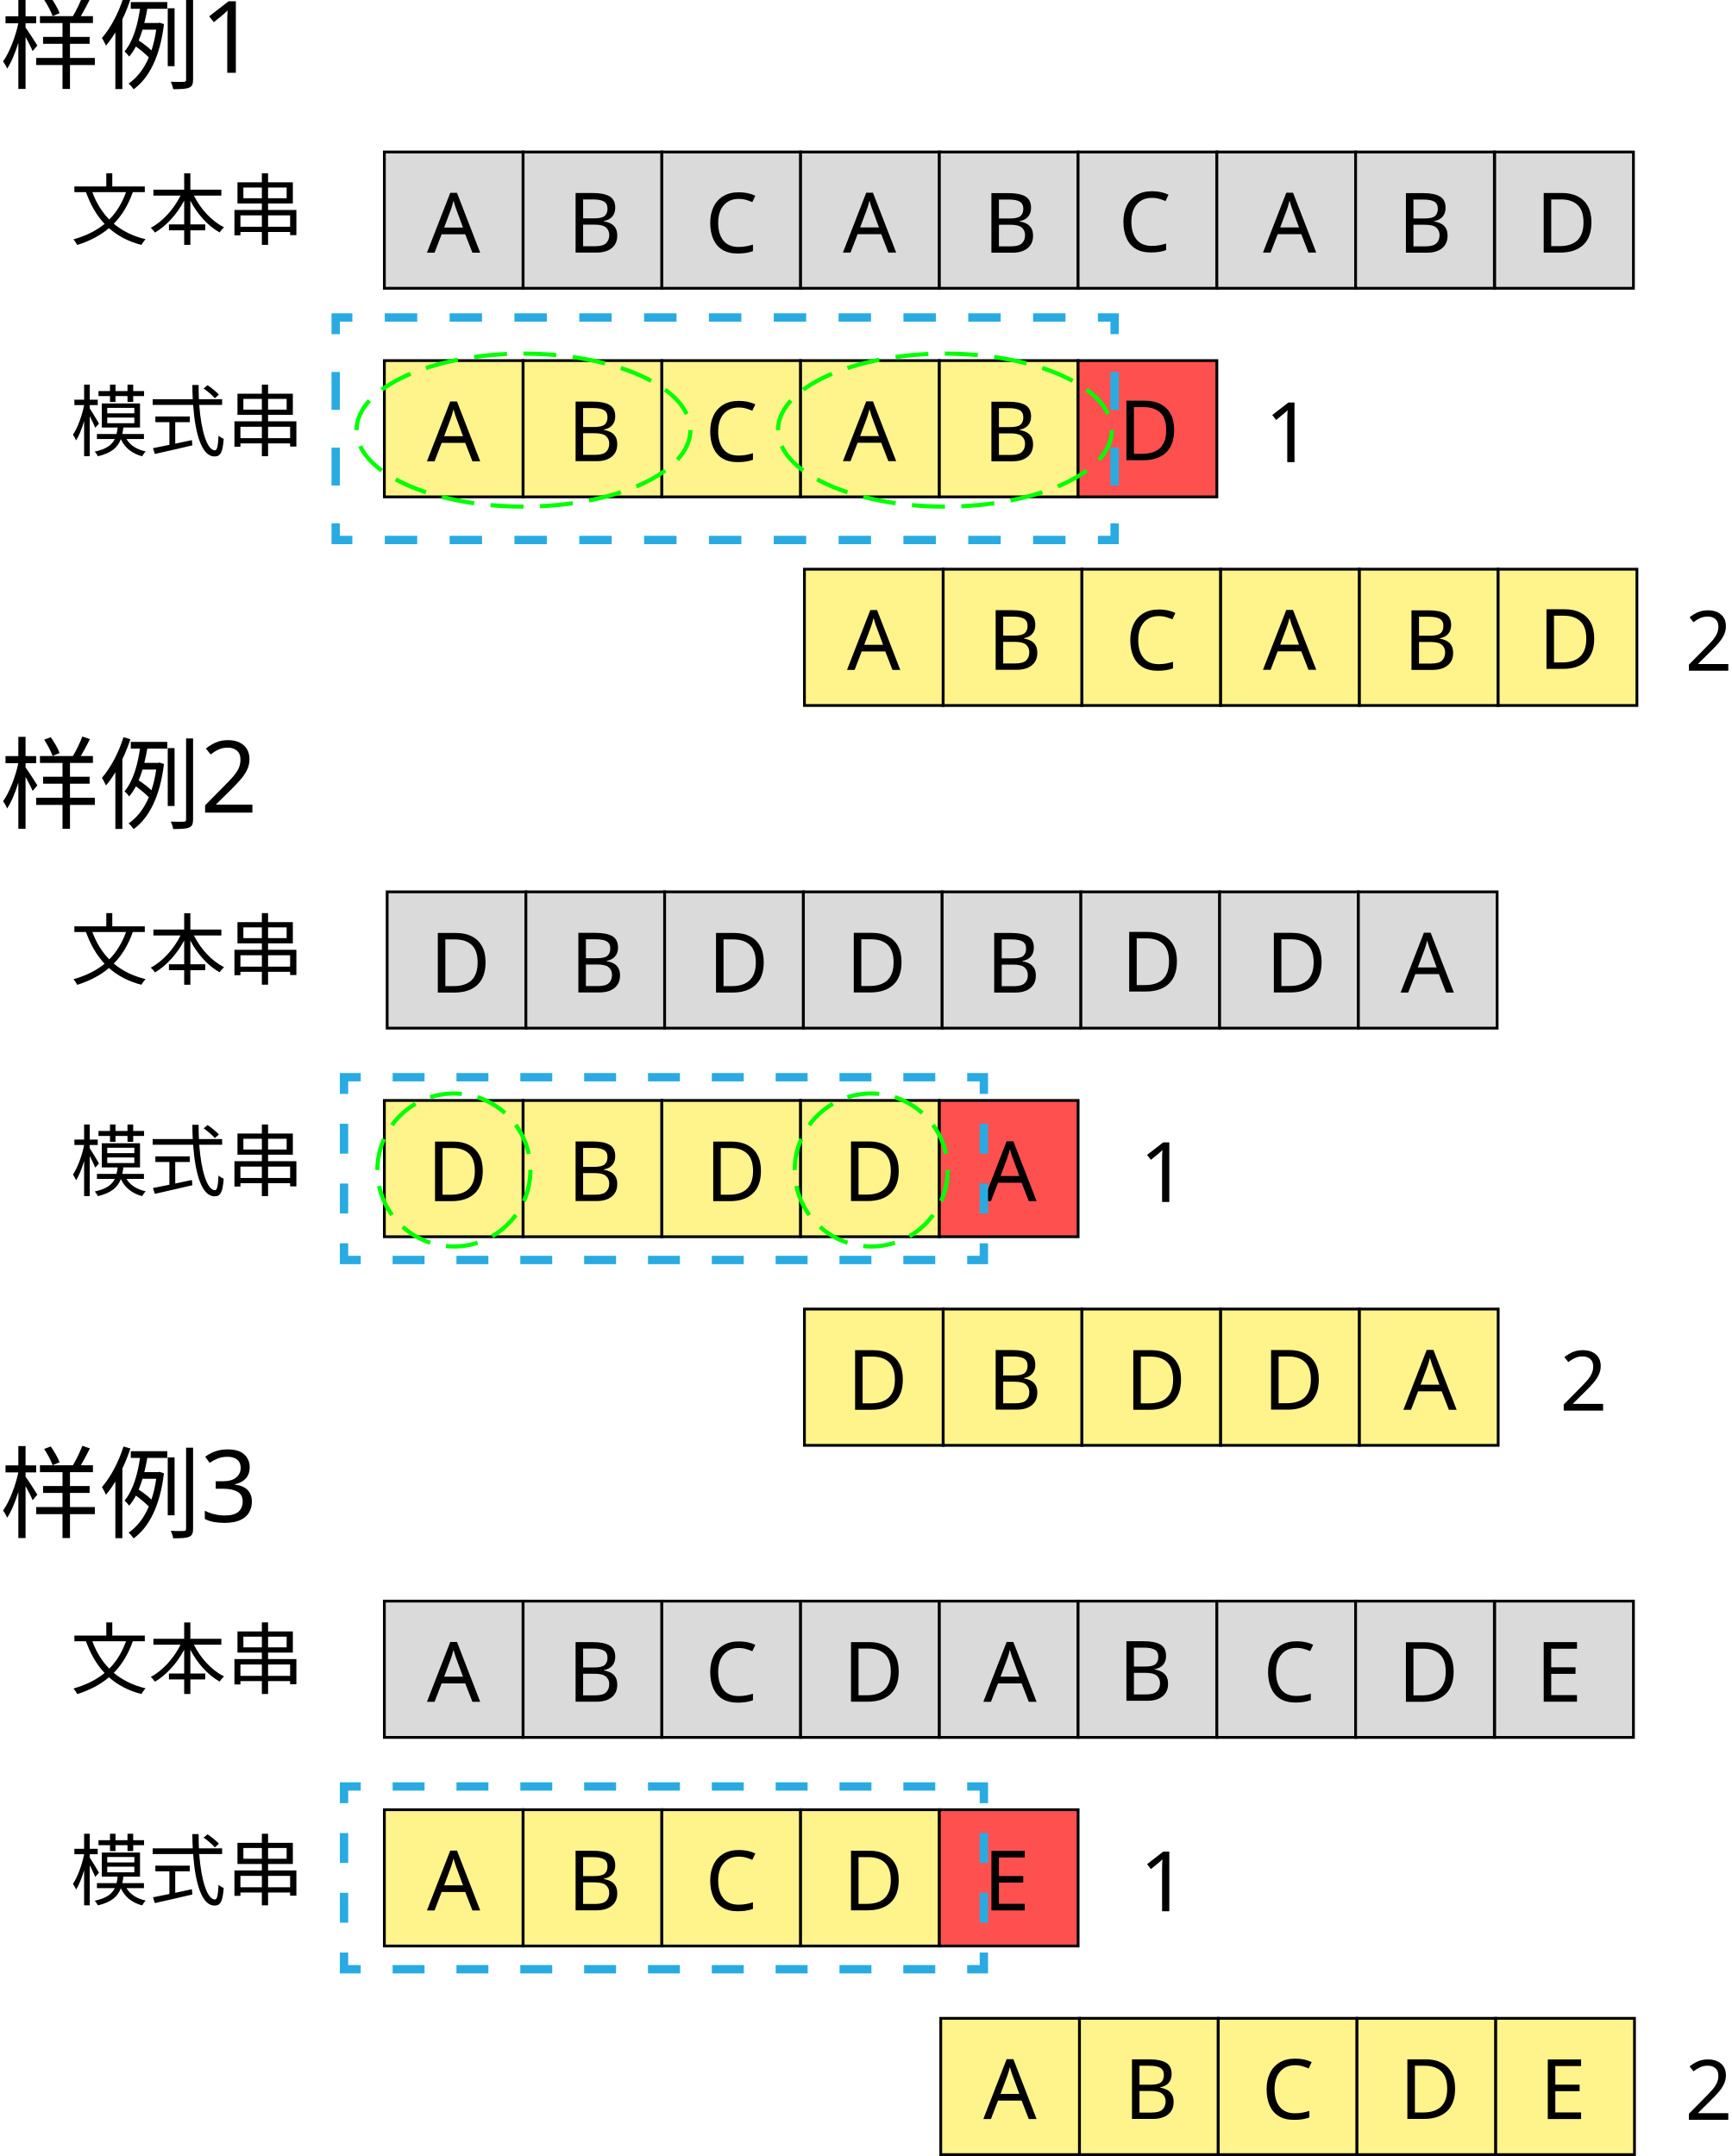
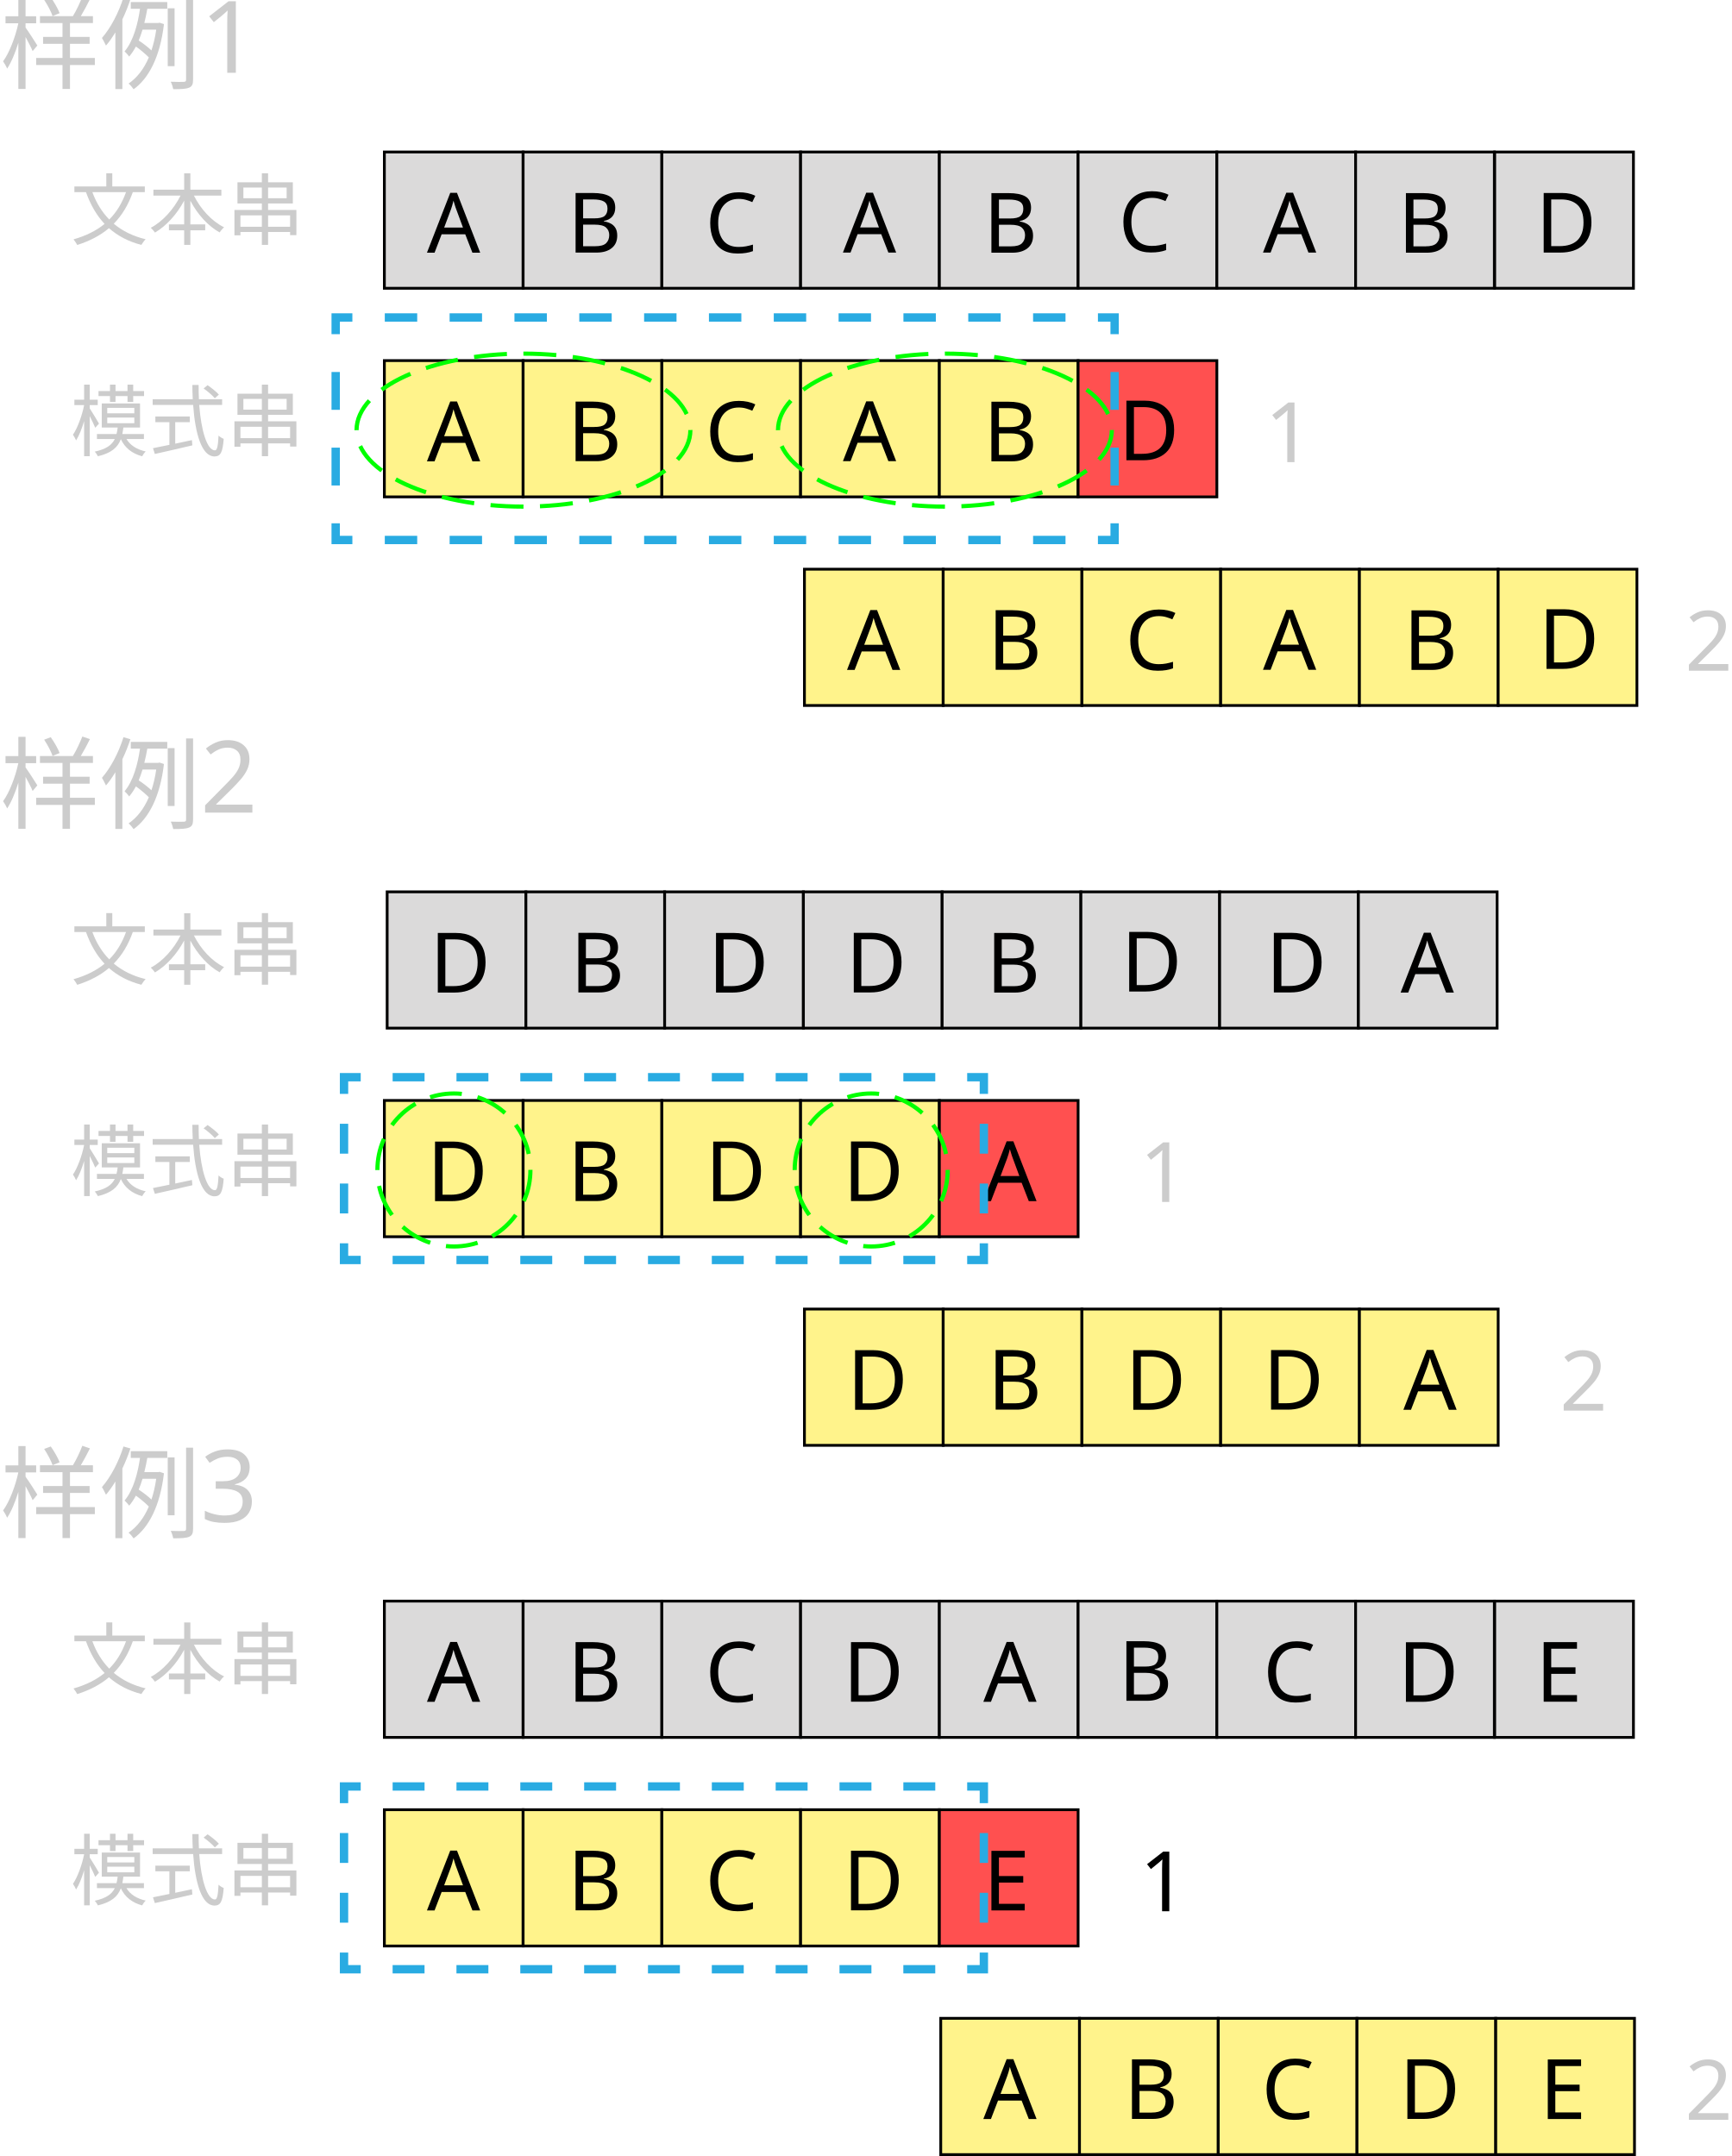
<svg xmlns="http://www.w3.org/2000/svg" version="1.1" id="图层_1" x="0px" y="0px" viewBox="0 0 622.351 775.142" style="enable-background:new 0 0 622.351 775.142;" xml:space="preserve">
  <style type="text/css">
	.st0{fill:#DBDADA;stroke:#000000;stroke-miterlimit:10;}
	.st1{font-family:'ArialMT';}
	.st2{font-size:30px;}
- 	.st3{font-family:'DengXian-Bold';}
- 	.st4{font-size:28px;}
- 	.st5{font-size:36px;}
- 	.st6{fill:#FFF38B;stroke:#000000;stroke-miterlimit:10;}
- 	.st7{fill:#FF5050;stroke:#000000;stroke-miterlimit:10;}
- 	.st8{font-family:'Arial-BoldMT';}
- 	.st9{fill:none;stroke:#29ABE2;stroke-width:3;stroke-miterlimit:10;}
- 	.st10{fill:none;stroke:#29ABE2;stroke-width:3;stroke-miterlimit:10;stroke-dasharray:11.652,11.652;}
- 	.st11{fill:none;stroke:#29ABE2;stroke-width:3;stroke-miterlimit:10;stroke-dasharray:13.6,13.6;}
- 	.st12{fill:none;stroke:#29ABE2;stroke-width:3;stroke-miterlimit:10;stroke-dasharray:11.474,11.474;}
- 	.st13{fill:none;stroke:#29ABE2;stroke-width:3;stroke-miterlimit:10;stroke-dasharray:10.743,10.743;}
- 	.st14{fill:none;stroke:#00FF00;stroke-width:1.5;stroke-miterlimit:10;stroke-dasharray:11.851,5.926;}
- 	.st15{fill:none;stroke:#00FF00;stroke-width:1.5;stroke-miterlimit:10;stroke-dasharray:11.516,5.758;}
+ 	.st3{fill:#CCCCCC;}
+ 	.st4{font-family:'DengXian-Bold';}
+ 	.st5{font-size:28px;}
+ 	.st6{font-size:36px;}
+ 	.st7{fill:#FFF38B;stroke:#000000;stroke-miterlimit:10;}
+ 	.st8{fill:#FF5050;stroke:#000000;stroke-miterlimit:10;}
+ 	.st9{font-family:'Arial-BoldMT';}
+ 	.st10{fill:none;stroke:#29ABE2;stroke-width:3;stroke-miterlimit:10;}
+ 	.st11{fill:none;stroke:#29ABE2;stroke-width:3;stroke-miterlimit:10;stroke-dasharray:11.652,11.652;}
+ 	.st12{fill:none;stroke:#29ABE2;stroke-width:3;stroke-miterlimit:10;stroke-dasharray:13.6,13.6;}
+ 	.st13{fill:none;stroke:#29ABE2;stroke-width:3;stroke-miterlimit:10;stroke-dasharray:11.474,11.474;}
+ 	.st14{fill:none;stroke:#29ABE2;stroke-width:3;stroke-miterlimit:10;stroke-dasharray:10.743,10.743;}
+ 	.st15{fill:none;stroke:#00FF00;stroke-width:1.5;stroke-miterlimit:10;stroke-dasharray:11.851,5.926;}
+ 	.st16{fill:none;stroke:#00FF00;stroke-width:1.5;stroke-miterlimit:10;stroke-dasharray:11.516,5.758;}
</style>
  <rect x="138.167" y="575.642" class="st0" width="49.875" height="49" />
  <rect x="188.042" y="575.642" class="st0" width="49.875" height="49" />
  <rect x="237.917" y="575.642" class="st0" width="49.875" height="49" />
  <rect x="287.792" y="575.642" class="st0" width="49.875" height="49" />
  <rect x="337.667" y="575.642" class="st0" width="49.875" height="49" />
  <rect x="387.542" y="575.642" class="st0" width="49.875" height="49" />
  <rect x="437.417" y="575.642" class="st0" width="49.875" height="49" />
  <rect x="487.292" y="575.642" class="st0" width="49.875" height="49" />
  <text transform="matrix(1 0 0 1 153.4731 611.8511)" class="st1 st2">A</text>
  <text transform="matrix(1 0 0 1 253.4731 611.8511)" class="st1 st2">C</text>
  <text transform="matrix(1 0 0 1 204 611.8081)" class="st1 st2">B</text>
  <text transform="matrix(1 0 0 1 353.4731 611.8511)" class="st1 st2">A</text>
  <text transform="matrix(1 0 0 1 303 611.8081)" class="st1 st2">D</text>
  <text transform="matrix(1 0 0 1 402 611.4751)" class="st1 st2">B</text>
  <rect x="537.292" y="575.642" class="st0" width="49.875" height="49" />
  <text transform="matrix(1 0 0 1 454 611.8081)" class="st1 st2">C</text>
  <text transform="matrix(1 0 0 1 502.4731 611.8511)" class="st1 st2">D</text>
  <text transform="matrix(1 0 0 1 552 611.8081)" class="st1 st2">E</text>
-   <text transform="matrix(1 0 0 1 25.333 85.8081)" class="st3 st4">文本串</text>
-   <text transform="matrix(1 0 0 1 25.333 161.8081)" class="st3 st4">模式串</text>
-   <text transform="matrix(1 0 0 1 0 29.1416)" class="st3 st5">样例1</text>
-   <rect x="138.167" y="129.642" class="st6" width="49.875" height="49" />
-   <rect x="188.042" y="129.642" class="st6" width="49.875" height="49" />
-   <rect x="237.917" y="129.642" class="st6" width="49.875" height="49" />
-   <rect x="287.792" y="129.642" class="st6" width="49.875" height="49" />
-   <rect x="337.667" y="129.642" class="st6" width="49.875" height="49" />
-   <rect x="387.542" y="129.642" class="st7" width="49.875" height="49" />
+   <text transform="matrix(1 0 0 1 25.333 85.8081)" class="st3 st4 st5">文本串</text>
+   <text transform="matrix(1 0 0 1 25.333 161.8081)" class="st3 st4 st5">模式串</text>
+   <text transform="matrix(1 0 0 1 0 29.1416)" class="st3 st4 st6">样例1</text>
+   <rect x="138.167" y="129.642" class="st7" width="49.875" height="49" />
+   <rect x="188.042" y="129.642" class="st7" width="49.875" height="49" />
+   <rect x="237.917" y="129.642" class="st7" width="49.875" height="49" />
+   <rect x="287.792" y="129.642" class="st7" width="49.875" height="49" />
+   <rect x="337.667" y="129.642" class="st7" width="49.875" height="49" />
+   <rect x="387.542" y="129.642" class="st8" width="49.875" height="49" />
  <text transform="matrix(1 0 0 1 153.4731 165.8511)" class="st1 st2">A</text>
  <text transform="matrix(1 0 0 1 253.4731 165.8511)" class="st1 st2">C</text>
  <text transform="matrix(1 0 0 1 204 165.8081)" class="st1 st2">B</text>
  <text transform="matrix(1 0 0 1 353.4731 165.8511)" class="st1 st2">B</text>
  <text transform="matrix(1 0 0 1 303 165.8081)" class="st1 st2">A</text>
  <text transform="matrix(1 0 0 1 402 165.4751)" class="st1 st2">D</text>
-   <text transform="matrix(1 0 0 1 454.6665 166.1416)" class="st8 st2">1</text>
-   <rect x="289.167" y="204.642" class="st6" width="49.875" height="49" />
-   <rect x="339.042" y="204.642" class="st6" width="49.875" height="49" />
-   <rect x="388.917" y="204.642" class="st6" width="49.875" height="49" />
-   <rect x="438.792" y="204.642" class="st6" width="49.875" height="49" />
-   <rect x="488.667" y="204.642" class="st6" width="49.875" height="49" />
-   <rect x="538.542" y="204.642" class="st6" width="49.875" height="49" />
+   <text transform="matrix(1 0 0 1 454.6665 166.1416)" class="st3 st9 st2">1</text>
+   <rect x="289.167" y="204.642" class="st7" width="49.875" height="49" />
+   <rect x="339.042" y="204.642" class="st7" width="49.875" height="49" />
+   <rect x="388.917" y="204.642" class="st7" width="49.875" height="49" />
+   <rect x="438.792" y="204.642" class="st7" width="49.875" height="49" />
+   <rect x="488.667" y="204.642" class="st7" width="49.875" height="49" />
+   <rect x="538.542" y="204.642" class="st7" width="49.875" height="49" />
  <text transform="matrix(1 0 0 1 304.4731 240.8511)" class="st1 st2">A</text>
  <text transform="matrix(1 0 0 1 404.4731 240.8511)" class="st1 st2">C</text>
  <text transform="matrix(1 0 0 1 355 240.8081)" class="st1 st2">B</text>
  <text transform="matrix(1 0 0 1 504.4731 240.8511)" class="st1 st2">B</text>
  <text transform="matrix(1 0 0 1 454 240.8081)" class="st1 st2">A</text>
  <text transform="matrix(1 0 0 1 553 240.4751)" class="st1 st2">D</text>
-   <text transform="matrix(1 0 0 1 605.6665 241.1416)" class="st8 st2">2</text>
+   <text transform="matrix(1 0 0 1 605.6665 241.1416)" class="st3 st9 st2">2</text>
  <g>
    <g>
-       <polyline class="st9" points="400.667,188.142 400.667,194.142 394.667,194.142   " />
-       <line class="st10" x1="383.014" y1="194.142" x2="132.493" y2="194.142" />
-       <polyline class="st9" points="126.667,194.142 120.667,194.142 120.667,188.142   " />
-       <line class="st11" x1="120.667" y1="174.542" x2="120.667" y2="126.942" />
-       <polyline class="st9" points="120.667,120.142 120.667,114.142 126.667,114.142   " />
-       <line class="st10" x1="138.319" y1="114.142" x2="388.84" y2="114.142" />
-       <polyline class="st9" points="394.667,114.142 400.667,114.142 400.667,120.142   " />
-       <line class="st11" x1="400.667" y1="133.742" x2="400.667" y2="181.342" />
+       <polyline class="st10" points="400.667,188.142 400.667,194.142 394.667,194.142   " />
+       <line class="st11" x1="383.014" y1="194.142" x2="132.493" y2="194.142" />
+       <polyline class="st10" points="126.667,194.142 120.667,194.142 120.667,188.142   " />
+       <line class="st12" x1="120.667" y1="174.542" x2="120.667" y2="126.942" />
+       <polyline class="st10" points="120.667,120.142 120.667,114.142 126.667,114.142   " />
+       <line class="st11" x1="138.319" y1="114.142" x2="388.84" y2="114.142" />
+       <polyline class="st10" points="394.667,114.142 400.667,114.142 400.667,120.142   " />
+       <line class="st12" x1="400.667" y1="133.742" x2="400.667" y2="181.342" />
    </g>
  </g>
  <rect x="139.167" y="320.642" class="st0" width="49.875" height="49" />
  <rect x="189.042" y="320.642" class="st0" width="49.875" height="49" />
  <rect x="238.917" y="320.642" class="st0" width="49.875" height="49" />
  <rect x="288.792" y="320.642" class="st0" width="49.875" height="49" />
  <rect x="338.667" y="320.642" class="st0" width="49.875" height="49" />
  <rect x="388.542" y="320.642" class="st0" width="49.875" height="49" />
  <rect x="438.417" y="320.642" class="st0" width="49.875" height="49" />
  <rect x="488.292" y="320.642" class="st0" width="49.875" height="49" />
  <text transform="matrix(1 0 0 1 154.4731 356.8511)" class="st1 st2">D</text>
  <text transform="matrix(1 0 0 1 254.4731 356.8511)" class="st1 st2">D</text>
  <text transform="matrix(1 0 0 1 205 356.8081)" class="st1 st2">B</text>
  <text transform="matrix(1 0 0 1 354.4731 356.8511)" class="st1 st2">B</text>
  <text transform="matrix(1 0 0 1 304 356.8081)" class="st1 st2">D</text>
  <text transform="matrix(1 0 0 1 403 356.4751)" class="st1 st2">D</text>
  <text transform="matrix(1 0 0 1 455 356.8081)" class="st1 st2">D</text>
  <text transform="matrix(1 0 0 1 503.4731 356.8511)" class="st1 st2">A</text>
-   <text transform="matrix(1 0 0 1 25.333 351.8081)" class="st3 st4">文本串</text>
-   <text transform="matrix(1 0 0 1 25.333 427.8081)" class="st3 st4">模式串</text>
-   <text transform="matrix(1 0 0 1 0 295.1416)" class="st3 st5">样例2</text>
-   <rect x="138.167" y="395.642" class="st6" width="49.875" height="49" />
-   <rect x="188.042" y="395.642" class="st6" width="49.875" height="49" />
-   <rect x="237.917" y="395.642" class="st6" width="49.875" height="49" />
-   <rect x="287.792" y="395.642" class="st6" width="49.875" height="49" />
-   <rect x="337.667" y="395.642" class="st7" width="49.875" height="49" />
+   <text transform="matrix(1 0 0 1 25.333 351.8081)" class="st3 st4 st5">文本串</text>
+   <text transform="matrix(1 0 0 1 25.333 427.8081)" class="st3 st4 st5">模式串</text>
+   <text transform="matrix(1 0 0 1 0 295.1416)" class="st3 st4 st6">样例2</text>
+   <rect x="138.167" y="395.642" class="st7" width="49.875" height="49" />
+   <rect x="188.042" y="395.642" class="st7" width="49.875" height="49" />
+   <rect x="237.917" y="395.642" class="st7" width="49.875" height="49" />
+   <rect x="287.792" y="395.642" class="st7" width="49.875" height="49" />
+   <rect x="337.667" y="395.642" class="st8" width="49.875" height="49" />
  <text transform="matrix(1 0 0 1 153.4731 431.8511)" class="st1 st2">D</text>
  <text transform="matrix(1 0 0 1 253.4731 431.8511)" class="st1 st2">D</text>
  <text transform="matrix(1 0 0 1 204 431.8081)" class="st1 st2">B</text>
  <text transform="matrix(1 0 0 1 353.4731 431.8511)" class="st1 st2">A</text>
  <text transform="matrix(1 0 0 1 303 431.8081)" class="st1 st2">D</text>
-   <text transform="matrix(1 0 0 1 409.6665 432.1416)" class="st8 st2">1</text>
+   <text transform="matrix(1 0 0 1 409.6665 432.1416)" class="st3 st9 st2">1</text>
  <g>
    <g>
-       <polyline class="st9" points="353.667,446.999 353.667,452.999 347.667,452.999   " />
-       <line class="st12" x1="336.193" y1="452.999" x2="135.403" y2="452.999" />
-       <polyline class="st9" points="129.667,452.999 123.667,452.999 123.667,446.999   " />
-       <line class="st13" x1="123.667" y1="436.256" x2="123.667" y2="398.656" />
-       <polyline class="st9" points="123.667,393.284 123.667,387.284 129.667,387.284   " />
-       <line class="st12" x1="141.14" y1="387.284" x2="341.93" y2="387.284" />
-       <polyline class="st9" points="347.667,387.284 353.667,387.284 353.667,393.284   " />
-       <line class="st13" x1="353.667" y1="404.027" x2="353.667" y2="441.627" />
+       <polyline class="st10" points="353.667,446.999 353.667,452.999 347.667,452.999   " />
+       <line class="st13" x1="336.193" y1="452.999" x2="135.403" y2="452.999" />
+       <polyline class="st10" points="129.667,452.999 123.667,452.999 123.667,446.999   " />
+       <line class="st14" x1="123.667" y1="436.256" x2="123.667" y2="398.656" />
+       <polyline class="st10" points="123.667,393.284 123.667,387.284 129.667,387.284   " />
+       <line class="st13" x1="141.14" y1="387.284" x2="341.93" y2="387.284" />
+       <polyline class="st10" points="347.667,387.284 353.667,387.284 353.667,393.284   " />
+       <line class="st14" x1="353.667" y1="404.027" x2="353.667" y2="441.627" />
    </g>
  </g>
-   <rect x="289.167" y="470.642" class="st6" width="49.875" height="49" />
-   <rect x="339.042" y="470.642" class="st6" width="49.875" height="49" />
-   <rect x="388.917" y="470.642" class="st6" width="49.875" height="49" />
-   <rect x="438.792" y="470.642" class="st6" width="49.875" height="49" />
-   <rect x="488.667" y="470.642" class="st6" width="49.875" height="49" />
+   <rect x="289.167" y="470.642" class="st7" width="49.875" height="49" />
+   <rect x="339.042" y="470.642" class="st7" width="49.875" height="49" />
+   <rect x="388.917" y="470.642" class="st7" width="49.875" height="49" />
+   <rect x="438.792" y="470.642" class="st7" width="49.875" height="49" />
+   <rect x="488.667" y="470.642" class="st7" width="49.875" height="49" />
  <text transform="matrix(1 0 0 1 304.4731 506.8511)" class="st1 st2">D</text>
  <text transform="matrix(1 0 0 1 404.4731 506.8511)" class="st1 st2">D</text>
  <text transform="matrix(1 0 0 1 355 506.8081)" class="st1 st2">B</text>
  <text transform="matrix(1 0 0 1 504.4731 506.8511)" class="st1 st2">A</text>
  <text transform="matrix(1 0 0 1 454 506.8081)" class="st1 st2">D</text>
-   <text transform="matrix(1 0 0 1 560.6665 507.1416)" class="st8 st2">2</text>
-   <g>
-     <ellipse class="st14" cx="188.167" cy="154.642" rx="60" ry="27.5" />
-   </g>
-   <g>
-     <ellipse class="st14" cx="339.667" cy="154.642" rx="60" ry="27.5" />
-   </g>
-   <g>
-     <circle class="st15" cx="163.167" cy="420.642" r="27.5" />
-   </g>
-   <g>
-     <circle class="st15" cx="313.167" cy="420.642" r="27.5" />
-   </g>
-   <text transform="matrix(1 0 0 1 25.333 606.8081)" class="st3 st4">文本串</text>
-   <text transform="matrix(1 0 0 1 25.333 682.8081)" class="st3 st4">模式串</text>
-   <text transform="matrix(1 0 0 1 0 550.1416)" class="st3 st5">样例3</text>
-   <rect x="138.167" y="650.642" class="st6" width="49.875" height="49" />
-   <rect x="188.042" y="650.642" class="st6" width="49.875" height="49" />
-   <rect x="237.917" y="650.642" class="st6" width="49.875" height="49" />
-   <rect x="287.792" y="650.642" class="st6" width="49.875" height="49" />
-   <rect x="337.667" y="650.642" class="st7" width="49.875" height="49" />
+   <text transform="matrix(1 0 0 1 560.6665 507.1416)" class="st3 st9 st2">2</text>
+   <g>
+     <ellipse class="st15" cx="188.167" cy="154.642" rx="60" ry="27.5" />
+   </g>
+   <g>
+     <ellipse class="st15" cx="339.667" cy="154.642" rx="60" ry="27.5" />
+   </g>
+   <g>
+     <circle class="st16" cx="163.167" cy="420.642" r="27.5" />
+   </g>
+   <g>
+     <circle class="st16" cx="313.167" cy="420.642" r="27.5" />
+   </g>
+   <text transform="matrix(1 0 0 1 25.333 606.8081)" class="st3 st4 st5">文本串</text>
+   <text transform="matrix(1 0 0 1 25.333 682.8081)" class="st3 st4 st5">模式串</text>
+   <text transform="matrix(1 0 0 1 0 550.1416)" class="st3 st4 st6">样例3</text>
+   <rect x="138.167" y="650.642" class="st7" width="49.875" height="49" />
+   <rect x="188.042" y="650.642" class="st7" width="49.875" height="49" />
+   <rect x="237.917" y="650.642" class="st7" width="49.875" height="49" />
+   <rect x="287.792" y="650.642" class="st7" width="49.875" height="49" />
+   <rect x="337.667" y="650.642" class="st8" width="49.875" height="49" />
  <text transform="matrix(1 0 0 1 153.4731 686.8511)" class="st1 st2">A</text>
  <text transform="matrix(1 0 0 1 253.4731 686.8511)" class="st1 st2">C</text>
  <text transform="matrix(1 0 0 1 204 686.8081)" class="st1 st2">B</text>
  <text transform="matrix(1 0 0 1 353.4731 686.8511)" class="st1 st2">E</text>
  <text transform="matrix(1 0 0 1 303 686.8081)" class="st1 st2">D</text>
-   <text transform="matrix(1 0 0 1 409.6665 687.1416)" class="st8 st2">1</text>
+   <text transform="matrix(1 0 0 1 409.6665 687.1416)" class="st9 st2">1</text>
  <g>
    <g>
-       <polyline class="st9" points="353.667,701.999 353.667,707.999 347.667,707.999   " />
-       <line class="st12" x1="336.193" y1="707.999" x2="135.403" y2="707.999" />
-       <polyline class="st9" points="129.667,707.999 123.667,707.999 123.667,701.999   " />
-       <line class="st13" x1="123.667" y1="691.256" x2="123.667" y2="653.656" />
-       <polyline class="st9" points="123.667,648.284 123.667,642.284 129.667,642.284   " />
-       <line class="st12" x1="141.14" y1="642.284" x2="341.93" y2="642.284" />
-       <polyline class="st9" points="347.667,642.284 353.667,642.284 353.667,648.284   " />
-       <line class="st13" x1="353.667" y1="659.027" x2="353.667" y2="696.627" />
+       <polyline class="st10" points="353.667,701.999 353.667,707.999 347.667,707.999   " />
+       <line class="st13" x1="336.193" y1="707.999" x2="135.403" y2="707.999" />
+       <polyline class="st10" points="129.667,707.999 123.667,707.999 123.667,701.999   " />
+       <line class="st14" x1="123.667" y1="691.256" x2="123.667" y2="653.656" />
+       <polyline class="st10" points="123.667,648.284 123.667,642.284 129.667,642.284   " />
+       <line class="st13" x1="141.14" y1="642.284" x2="341.93" y2="642.284" />
+       <polyline class="st10" points="347.667,642.284 353.667,642.284 353.667,648.284   " />
+       <line class="st14" x1="353.667" y1="659.027" x2="353.667" y2="696.627" />
    </g>
  </g>
-   <rect x="338.167" y="725.642" class="st6" width="49.875" height="49" />
-   <rect x="388.042" y="725.642" class="st6" width="49.875" height="49" />
-   <rect x="437.917" y="725.642" class="st6" width="49.875" height="49" />
-   <rect x="487.792" y="725.642" class="st6" width="49.875" height="49" />
-   <rect x="537.667" y="725.642" class="st6" width="49.875" height="49" />
+   <rect x="338.167" y="725.642" class="st7" width="49.875" height="49" />
+   <rect x="388.042" y="725.642" class="st7" width="49.875" height="49" />
+   <rect x="437.917" y="725.642" class="st7" width="49.875" height="49" />
+   <rect x="487.792" y="725.642" class="st7" width="49.875" height="49" />
+   <rect x="537.667" y="725.642" class="st7" width="49.875" height="49" />
  <text transform="matrix(1 0 0 1 353.4731 761.8511)" class="st1 st2">A</text>
  <text transform="matrix(1 0 0 1 453.4731 761.8511)" class="st1 st2">C</text>
  <text transform="matrix(1 0 0 1 404 761.8081)" class="st1 st2">B</text>
  <text transform="matrix(1 0 0 1 553.4731 761.8511)" class="st1 st2">E</text>
  <text transform="matrix(1 0 0 1 503 761.8081)" class="st1 st2">D</text>
-   <text transform="matrix(1 0 0 1 605.6665 762.1416)" class="st8 st2">2</text>
+   <text transform="matrix(1 0 0 1 605.6665 762.1416)" class="st3 st9 st2">2</text>
  <rect x="138.167" y="54.642" class="st0" width="49.875" height="49" />
  <rect x="188.042" y="54.642" class="st0" width="49.875" height="49" />
  <rect x="237.917" y="54.642" class="st0" width="49.875" height="49" />
  <rect x="287.792" y="54.642" class="st0" width="49.875" height="49" />
  <rect x="337.667" y="54.642" class="st0" width="49.875" height="49" />
  <rect x="387.542" y="54.642" class="st0" width="49.875" height="49" />
  <rect x="437.417" y="54.642" class="st0" width="49.875" height="49" />
  <rect x="487.292" y="54.642" class="st0" width="49.875" height="49" />
  <text transform="matrix(1 0 0 1 153.4731 90.8511)" class="st1 st2">A</text>
  <text transform="matrix(1 0 0 1 253.4731 90.8511)" class="st1 st2">C</text>
  <text transform="matrix(1 0 0 1 204 90.8081)" class="st1 st2">B</text>
  <text transform="matrix(1 0 0 1 353.4731 90.8511)" class="st1 st2">B</text>
  <text transform="matrix(1 0 0 1 303 90.8081)" class="st1 st2">A</text>
  <text transform="matrix(1 0 0 1 402 90.4751)" class="st1 st2">C</text>
  <rect x="537.292" y="54.642" class="st0" width="49.875" height="49" />
  <text transform="matrix(1 0 0 1 454 90.8081)" class="st1 st2">A</text>
  <text transform="matrix(1 0 0 1 502.4731 90.8511)" class="st1 st2">B</text>
  <text transform="matrix(1 0 0 1 552 90.8081)" class="st1 st2">D</text>
</svg>
